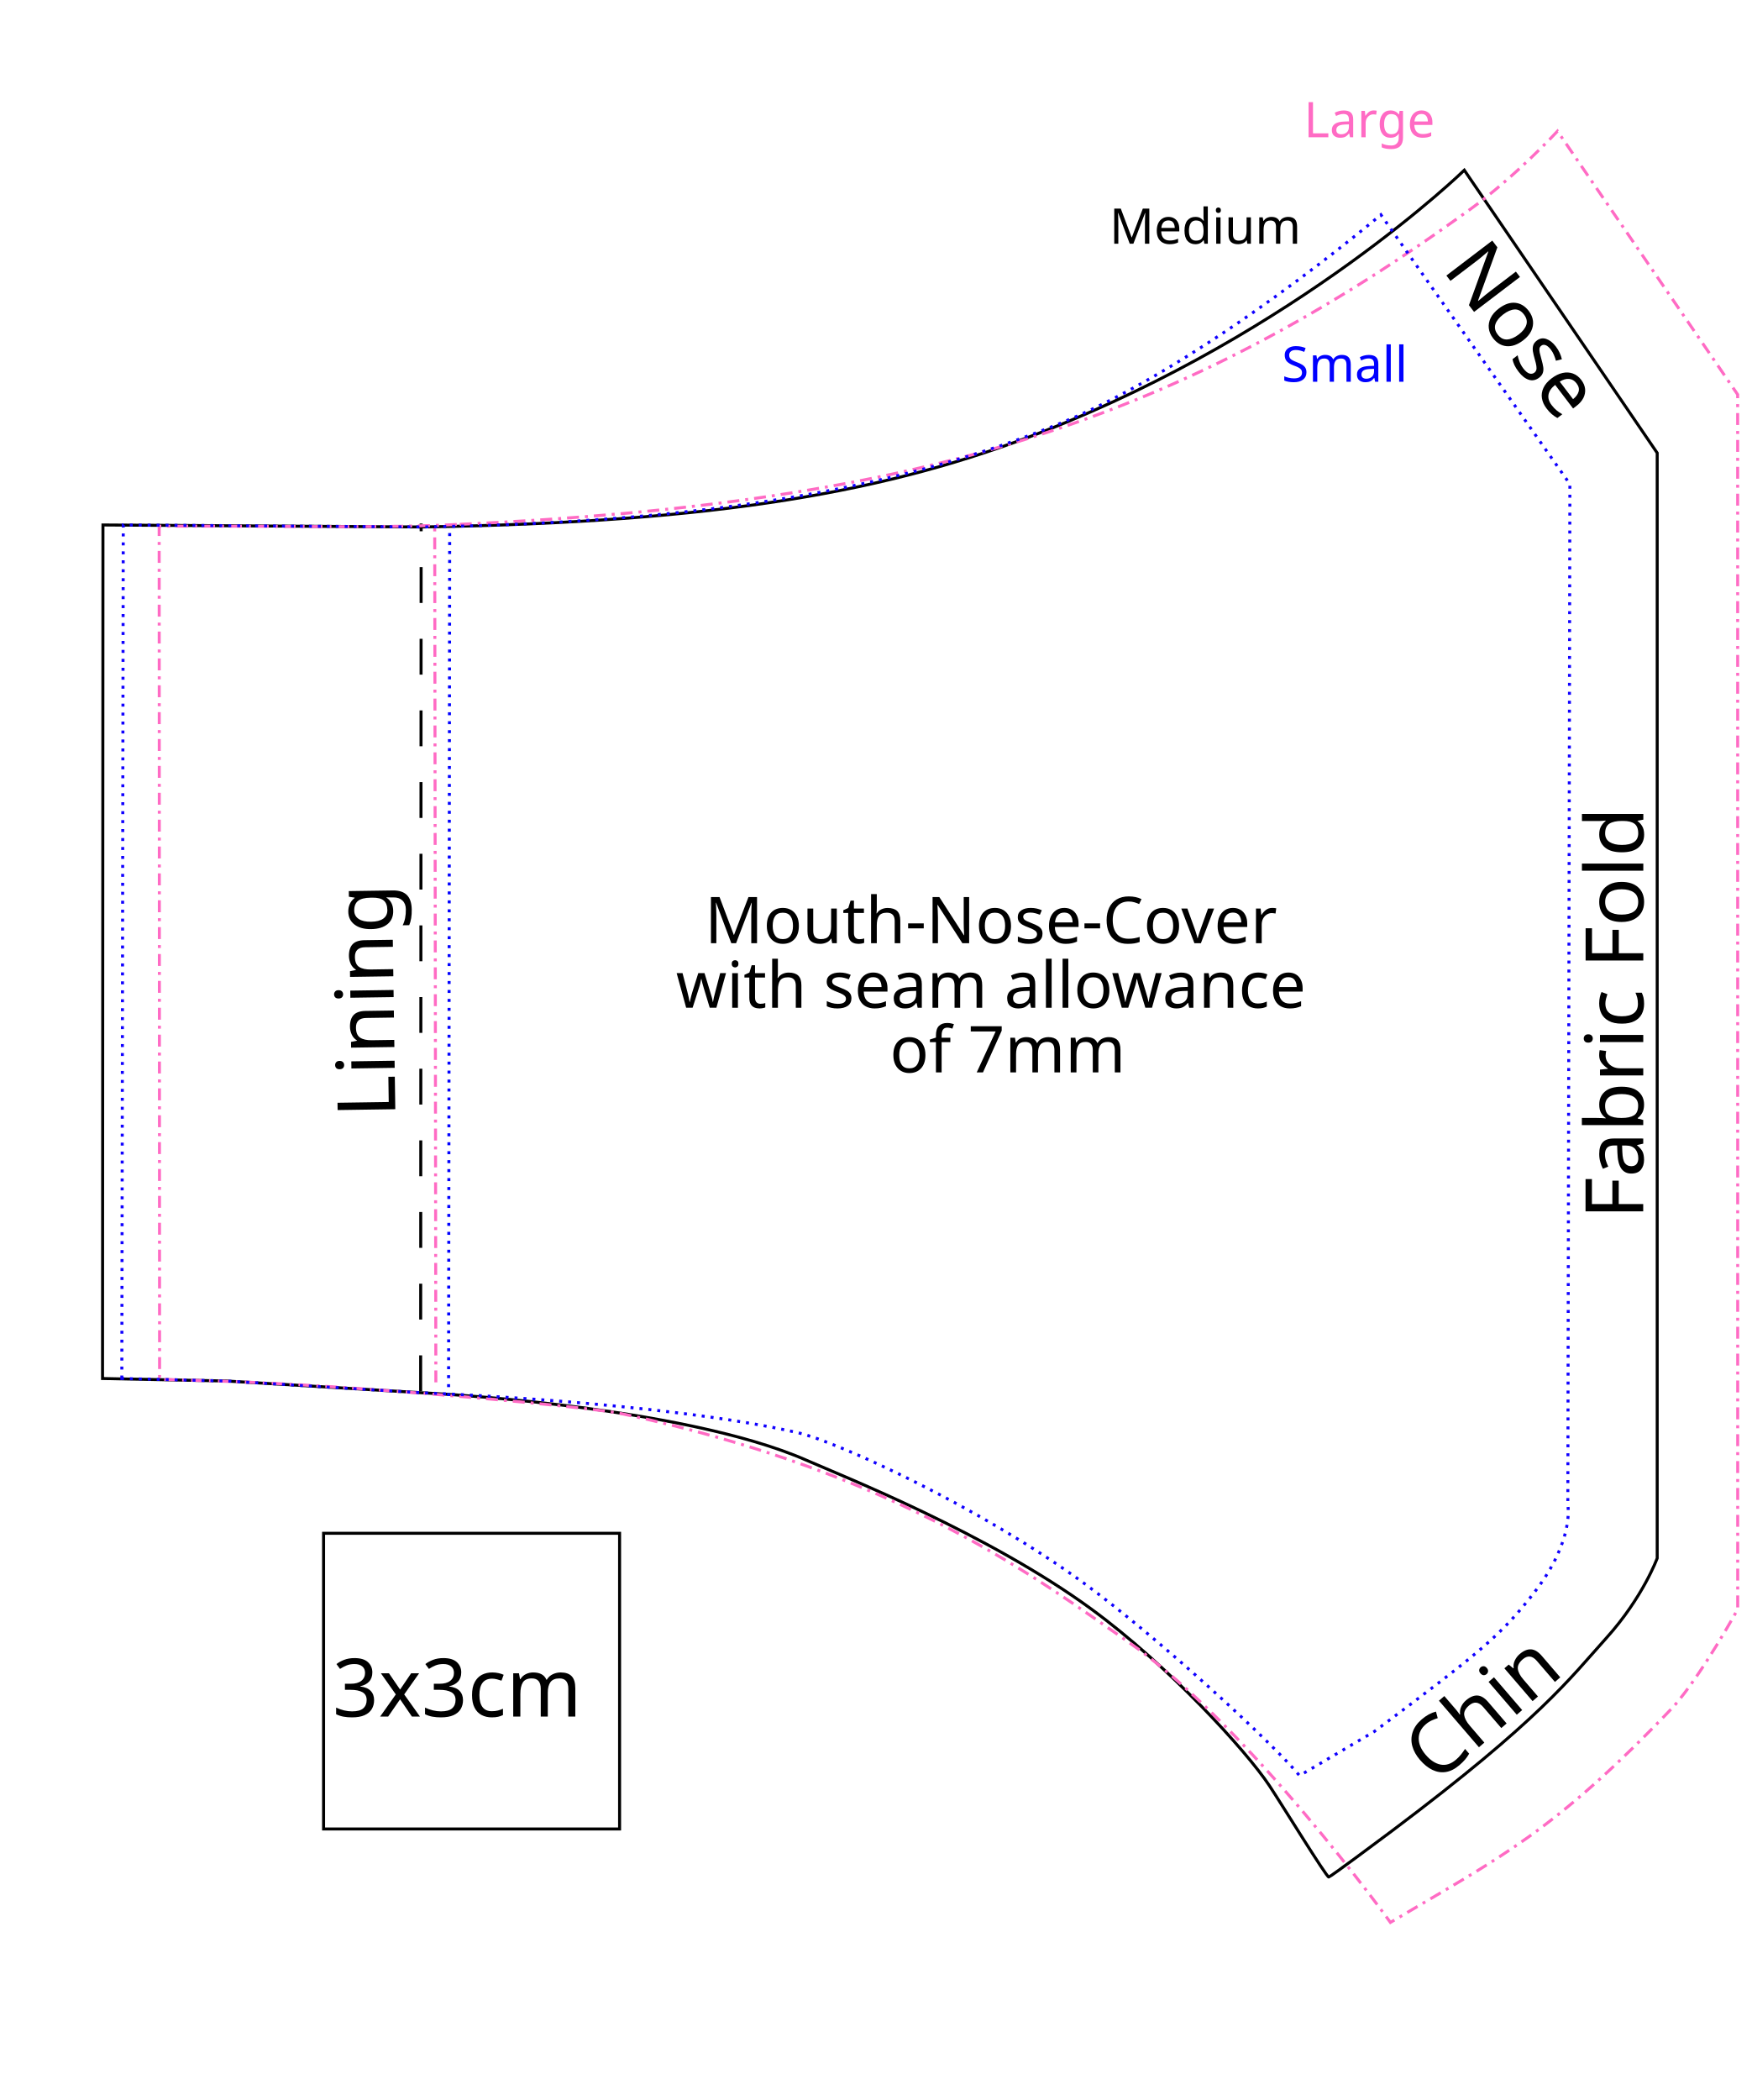
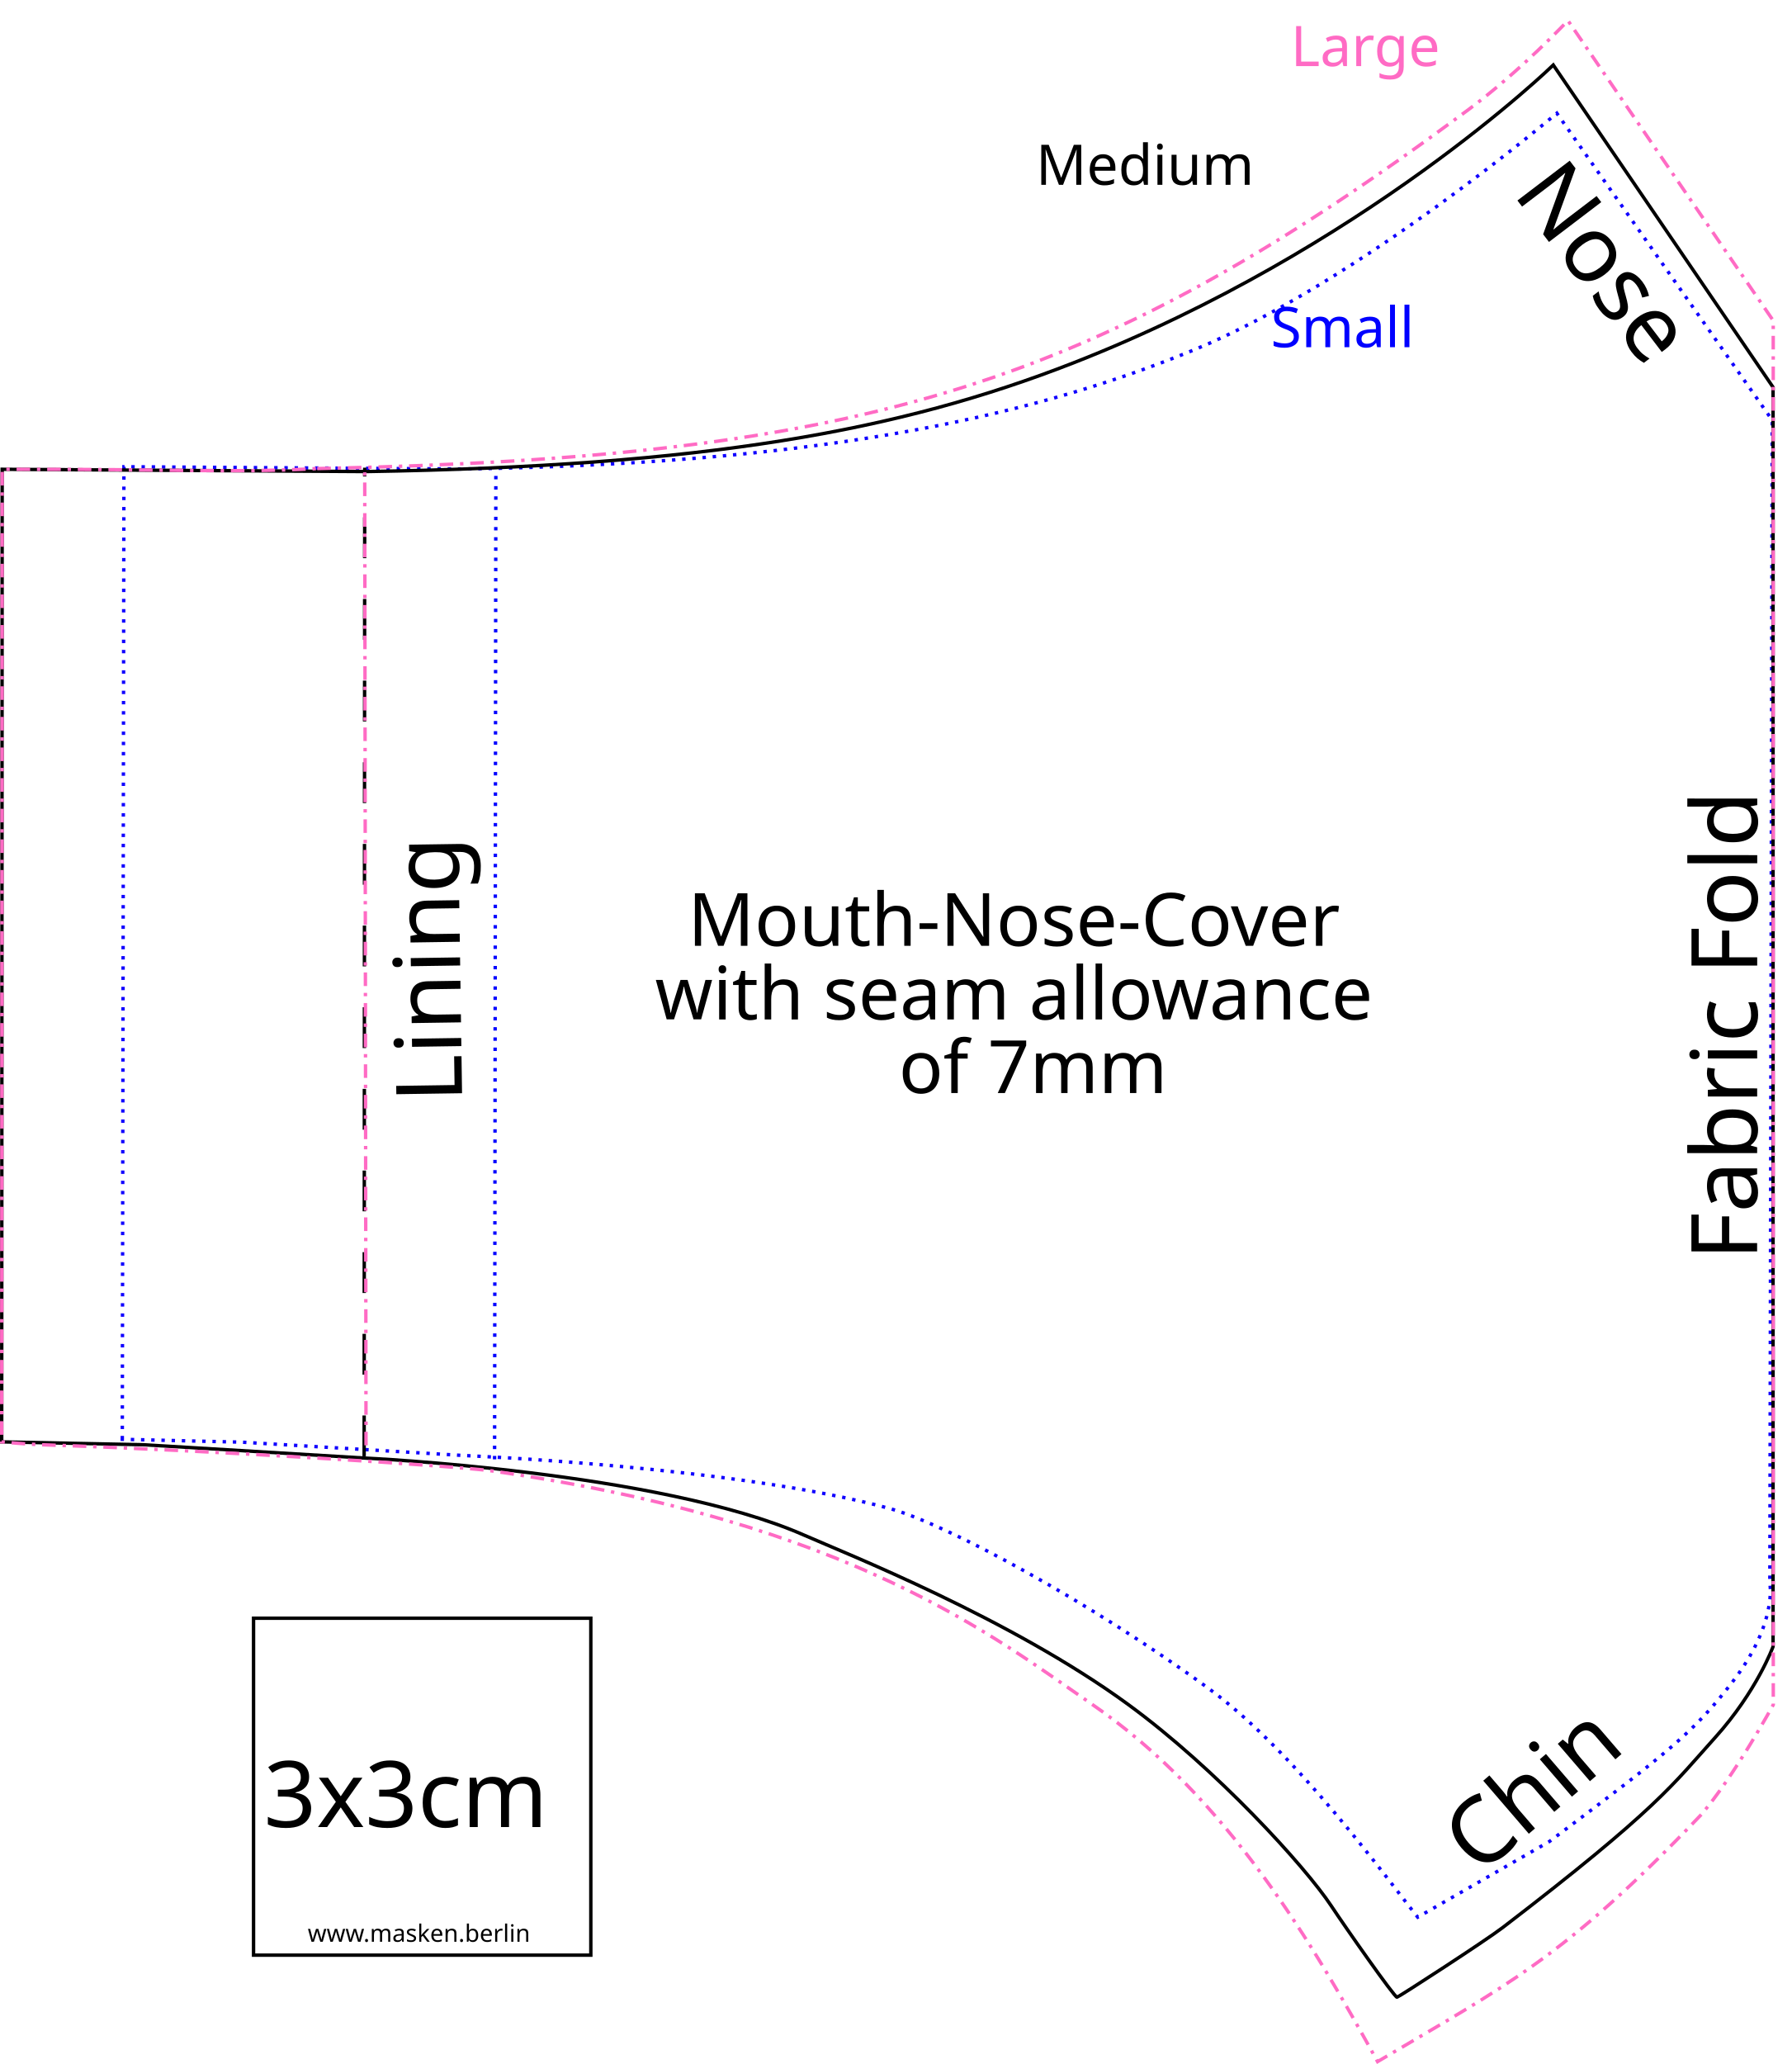
- <svg xmlns="http://www.w3.org/2000/svg" version="1.1" id="svg2" width="176mm" height="211mm" viewBox="0 0 665.197 797.481">
+ <svg xmlns="http://www.w3.org/2000/svg" version="1.1" id="svg2" width="158mm" height="182mm" viewBox="0 0 597.165 687.875">
  <defs id="defs6" />
-   <g id="layer1" transform="translate(0,-325.0395)">
-     <rect style="fill:none;stroke:#000000;stroke-width:1.134;stroke-miterlimit:4;stroke-dasharray:none;stroke-opacity:1" id="rect4524" width="112.427" height="112.29" x="122.894" y="907.308" ry="0" />
-     <text xml:space="preserve" style="font-style:normal;font-weight:normal;font-size:92px;line-height:1.25;font-family:sans-serif;letter-spacing:0px;word-spacing:0px;fill:#000000;fill-opacity:1;stroke:none;stroke-width:2.3" x="126.29" y="976.906" id="text4528">
-       <tspan id="tspan4526" x="126.29" y="976.906" style="font-style:normal;font-variant:normal;font-weight:normal;font-stretch:normal;font-size:30.667px;font-family:sans-serif;-inkscape-font-specification:'sans-serif, Normal';font-variant-ligatures:normal;font-variant-caps:normal;font-variant-numeric:normal;font-feature-settings:normal;text-align:start;writing-mode:lr-tb;text-anchor:start;stroke-width:2.3">3x3cm</tspan>
+   <g id="layer1" transform="translate(0,-434.6459)">
+     <path style="fill:none;stroke:#1000ff;stroke-width:1.134;stroke-linecap:butt;stroke-linejoin:miter;stroke-miterlimit:4;stroke-dasharray:1.134, 2.268;stroke-dashoffset:0;stroke-opacity:1" d="m 40.766,914.323 0.545,-324.134 113.548,0.761 c 113.419,-1.823 185.447,-15.959 243.093,-39.673 54.919,-22.592 121.01,-78.897 121.01,-78.897 l 71.786,102.281 -0.787,387.719 c 0,0 2.648,13.216 -12.597,33.002 -12.665,16.438 -20.766,22.95 -60.894,52.995 l -43.874,25.215 c -9.061,-11.182 -40.289,-54.731 -69.636,-76.174 C 363.72,968.747 315.701,942.639 296.486,937.367 245.732,923.442 154.257,919.712 154.257,919.712 l -73.648,-4.434 z" id="path856-6" />
+     <path style="fill:none;stroke:#0000ff;stroke-width:1.134;stroke-linecap:butt;stroke-linejoin:miter;stroke-miterlimit:4;stroke-dasharray:1.134, 2.268;stroke-dashoffset:0;stroke-opacity:1" d="m 164.868,920.995 0.419,-329.217" id="path858-4" />
+     <rect style="fill:none;stroke:#000000;stroke-width:1.134;stroke-miterlimit:4;stroke-dasharray:none;stroke-opacity:1" id="rect4524" width="112.427" height="112.29" x="84.518" y="973.955" ry="0" />
+     <text xml:space="preserve" style="font-style:normal;font-weight:normal;font-size:92px;line-height:1.25;font-family:sans-serif;letter-spacing:0px;word-spacing:0px;fill:#000000;fill-opacity:1;stroke:none;stroke-width:2.3" x="87.914" y="1043.553" id="text4528">
+       <tspan id="tspan4526" x="87.914" y="1043.553" style="font-style:normal;font-variant:normal;font-weight:normal;font-stretch:normal;font-size:30.667px;font-family:sans-serif;-inkscape-font-specification:'sans-serif, Normal';font-variant-ligatures:normal;font-variant-caps:normal;font-variant-numeric:normal;font-feature-settings:normal;text-align:start;writing-mode:lr-tb;text-anchor:start;stroke-width:2.3">3x3cm</tspan>
    </text>
-     <text xml:space="preserve" style="font-style:normal;font-weight:normal;font-size:24.533px;line-height:1;font-family:sans-serif;letter-spacing:0px;word-spacing:0px;fill:#000000;fill-opacity:1;stroke:none;stroke-width:2.3" x="398.693" y="683.219" id="text4554">
-       <tspan x="398.693" y="683.219" id="tspan4556" style="font-style:normal;font-variant:normal;font-weight:normal;font-stretch:normal;font-size:24.533px;font-family:sans-serif;-inkscape-font-specification:'sans-serif, Normal';font-variant-ligatures:normal;font-variant-caps:normal;font-variant-numeric:normal;font-feature-settings:normal;text-align:center;writing-mode:lr-tb;text-anchor:middle;stroke-width:2.3">Mouth-Nose-Cover</tspan>
-       <tspan x="398.693" y="707.753" id="tspan4560" style="font-style:normal;font-variant:normal;font-weight:normal;font-stretch:normal;font-size:24.533px;font-family:sans-serif;-inkscape-font-specification:'sans-serif, Normal';font-variant-ligatures:normal;font-variant-caps:normal;font-variant-numeric:normal;font-feature-settings:normal;text-align:center;writing-mode:lr-tb;text-anchor:middle;stroke-width:2.3">with seam allowance</tspan>
-       <tspan x="398.693" y="732.286" id="tspan4562" style="font-style:normal;font-variant:normal;font-weight:normal;font-stretch:normal;font-size:24.533px;font-family:sans-serif;-inkscape-font-specification:'sans-serif, Normal';font-variant-ligatures:normal;font-variant-caps:normal;font-variant-numeric:normal;font-feature-settings:normal;text-align:center;writing-mode:lr-tb;text-anchor:middle;stroke-width:2.3">of 7mm</tspan>
+     <text xml:space="preserve" style="font-style:normal;font-weight:normal;font-size:24.533px;line-height:1;font-family:sans-serif;letter-spacing:0px;word-spacing:0px;fill:#000000;fill-opacity:1;stroke:none;stroke-width:2.3" x="360.316" y="749.866" id="text4554">
+       <tspan x="360.316" y="749.866" id="tspan4556" style="font-style:normal;font-variant:normal;font-weight:normal;font-stretch:normal;font-size:24.533px;font-family:sans-serif;-inkscape-font-specification:'sans-serif, Normal';font-variant-ligatures:normal;font-variant-caps:normal;font-variant-numeric:normal;font-feature-settings:normal;text-align:center;writing-mode:lr-tb;text-anchor:middle;stroke-width:2.3">Mouth-Nose-Cover</tspan>
+       <tspan x="360.316" y="774.4" id="tspan4562" style="font-style:normal;font-variant:normal;font-weight:normal;font-stretch:normal;font-size:24.533px;font-family:sans-serif;-inkscape-font-specification:'sans-serif, Normal';font-variant-ligatures:normal;font-variant-caps:normal;font-variant-numeric:normal;font-feature-settings:normal;text-align:center;writing-mode:lr-tb;text-anchor:middle;stroke-width:2.3">with seam allowance</tspan>
+       <tspan x="360.316" y="798.933" style="font-style:normal;font-variant:normal;font-weight:normal;font-stretch:normal;font-size:24.533px;font-family:sans-serif;-inkscape-font-specification:'sans-serif, Normal';font-variant-ligatures:normal;font-variant-caps:normal;font-variant-numeric:normal;font-feature-settings:normal;text-align:center;writing-mode:lr-tb;text-anchor:middle;stroke-width:2.3" id="tspan973">of 7mm</tspan>
    </text>
-     <text xml:space="preserve" style="font-style:normal;font-weight:normal;font-size:92px;line-height:1.25;font-family:sans-serif;letter-spacing:0px;word-spacing:0px;fill:#000000;fill-opacity:1;stroke:none;stroke-width:2.3" x="-751.356" y="139.155" id="text4532" transform="rotate(-90.84161)">
-       <tspan id="tspan4530" x="-751.356" y="139.155" style="font-style:normal;font-variant:normal;font-weight:normal;font-stretch:normal;font-size:30.667px;font-family:sans-serif;-inkscape-font-specification:'sans-serif, Normal';font-variant-ligatures:normal;font-variant-caps:normal;font-variant-numeric:normal;font-feature-settings:normal;text-align:start;writing-mode:lr-tb;text-anchor:start;stroke-width:2.3">Lining</tspan>
+     <text xml:space="preserve" style="font-style:normal;font-weight:normal;font-size:92px;line-height:1.25;font-family:sans-serif;letter-spacing:0px;word-spacing:0px;fill:#000000;fill-opacity:1;stroke:none;stroke-width:2.3" x="-804.133" y="142.263" id="text4532" transform="rotate(-90.84161)">
+       <tspan id="tspan4530" x="-804.133" y="142.263" style="font-style:normal;font-variant:normal;font-weight:normal;font-stretch:normal;font-size:30.667px;font-family:sans-serif;-inkscape-font-specification:'sans-serif, Normal';font-variant-ligatures:normal;font-variant-caps:normal;font-variant-numeric:normal;font-feature-settings:normal;text-align:start;writing-mode:lr-tb;text-anchor:start;stroke-width:2.3">Lining</tspan>
    </text>
-     <text xml:space="preserve" style="font-style:normal;font-weight:normal;font-size:92px;line-height:1.25;font-family:sans-serif;letter-spacing:0px;word-spacing:0px;fill:#000000;fill-opacity:1;stroke:none;stroke-width:2.3" x="-787.842" y="624.328" id="text4536" transform="rotate(-89.98344)">
-       <tspan id="tspan4534" x="-787.842" y="624.328" style="font-size:30.667px;stroke-width:2.3">Fabric Fold</tspan>
+     <text xml:space="preserve" style="font-style:normal;font-weight:normal;font-size:92px;line-height:1.25;font-family:sans-serif;letter-spacing:0px;word-spacing:0px;fill:#000000;fill-opacity:1;stroke:none;stroke-width:2.3" x="-854.5" y="585.971" id="text4536" transform="rotate(-89.98344)">
+       <tspan id="tspan4534" x="-854.5" y="585.971" style="font-size:30.667px;stroke-width:2.3">Fabric Fold  </tspan>
    </text>
-     <text xml:space="preserve" style="font-style:normal;font-weight:normal;font-size:92px;line-height:1.25;font-family:sans-serif;letter-spacing:0px;word-spacing:0px;fill:#000000;fill-opacity:1;stroke:none;stroke-width:2.3" x="671.69" y="-176.744" id="text4540" transform="rotate(52.71145)">
-       <tspan id="tspan4538" x="671.69" y="-176.744" style="font-style:normal;font-variant:normal;font-weight:normal;font-stretch:normal;font-size:30.667px;font-family:sans-serif;-inkscape-font-specification:'sans-serif, Normal';font-variant-ligatures:normal;font-variant-caps:normal;font-variant-numeric:normal;font-feature-settings:normal;text-align:start;writing-mode:lr-tb;text-anchor:start;stroke-width:2.3">Nose</tspan>
+     <text xml:space="preserve" style="font-style:normal;font-weight:normal;font-size:92px;line-height:1.25;font-family:sans-serif;letter-spacing:0px;word-spacing:0px;fill:#000000;fill-opacity:1;stroke:none;stroke-width:2.3" x="702.441" y="-98.628" id="text4540" transform="rotate(52.71145)">
+       <tspan id="tspan4538" x="702.441" y="-98.628" style="font-style:normal;font-variant:normal;font-weight:normal;font-stretch:normal;font-size:30.667px;font-family:sans-serif;-inkscape-font-specification:'sans-serif, Normal';font-variant-ligatures:normal;font-variant-caps:normal;font-variant-numeric:normal;font-feature-settings:normal;text-align:start;writing-mode:lr-tb;text-anchor:start;stroke-width:2.3">Nose</tspan>
    </text>
-     <text xml:space="preserve" style="font-style:normal;font-weight:normal;font-size:92px;line-height:1.25;font-family:sans-serif;letter-spacing:0px;word-spacing:0px;fill:#000000;fill-opacity:1;stroke:none;stroke-width:2.3" x="-240.544" y="1115.805" id="text4540-4" transform="rotate(-40.68795)">
-       <tspan id="tspan4538-8" x="-240.544" y="1115.805" style="font-style:normal;font-variant:normal;font-weight:normal;font-stretch:normal;font-size:30.667px;font-family:sans-serif;-inkscape-font-specification:'sans-serif, Normal';font-variant-ligatures:normal;font-variant-caps:normal;font-variant-numeric:normal;font-feature-settings:normal;text-align:start;writing-mode:lr-tb;text-anchor:start;stroke-width:2.3">Chin</tspan>
+     <text xml:space="preserve" style="font-style:normal;font-weight:normal;font-size:92px;line-height:1.25;font-family:sans-serif;letter-spacing:0px;word-spacing:0px;fill:#000000;fill-opacity:1;stroke:none;stroke-width:2.3" x="-317.345" y="1125.233" id="text4540-4" transform="rotate(-40.68795)">
+       <tspan id="tspan4538-8" x="-317.345" y="1125.233" style="font-style:normal;font-variant:normal;font-weight:normal;font-stretch:normal;font-size:30.667px;font-family:sans-serif;-inkscape-font-specification:'sans-serif, Normal';font-variant-ligatures:normal;font-variant-caps:normal;font-variant-numeric:normal;font-feature-settings:normal;text-align:start;writing-mode:lr-tb;text-anchor:start;stroke-width:2.3">Chin</tspan>
    </text>
-     <g id="g1060" transform="translate(-55.59255,6.13711)">
-       <path id="path856" d="m 94.536,842.396 0.16,-324.134 121.26,0.761 c 113.419,-1.823 177.707,-13.52 235.767,-36.203 96.908,-37.861 160.021,-99.29 160.021,-99.29 l 73.263,107.388 v 419.718 c 0,0 -5.398,14.845 -19.28,30.269 -13.881,15.424 -25.226,31.028 -81.167,73.07 -5.736,4.311 -23.521,17.544 -24.292,17.737 -0.771,0.193 -17.871,-27.622 -22.557,-34.703 -8.676,-13.11 -38.325,-45.651 -67.672,-67.093 C 430.797,901.244 375.947,879.609 361.879,873.426 313.868,852.327 215.354,847.785 215.354,847.785 l -73.648,-4.434 z" style="fill:none;stroke:#000000;stroke-width:1.134;stroke-linecap:butt;stroke-linejoin:miter;stroke-miterlimit:4;stroke-dasharray:none;stroke-opacity:1" />
+     <g id="g1060" transform="translate(-93.96925,72.78417)">
+       <path id="path856" d="m 94.536,842.396 0.16,-324.134 121.26,0.761 c 113.419,-1.823 177.707,-13.52 235.767,-36.203 96.908,-37.861 160.021,-99.29 160.021,-99.29 l 73.263,107.388 v 419.718 c 0,0 -5.398,14.845 -19.28,30.269 -13.881,15.424 -19.165,23.755 -70.864,63.373 -5.695,4.364 -34.43,22.999 -35.201,23.192 -0.771,0.193 -17.265,-23.379 -21.951,-30.461 -8.676,-13.11 -38.325,-45.651 -67.672,-67.093 C 430.797,901.244 375.947,879.609 361.879,873.426 313.868,852.327 215.354,847.785 215.354,847.785 l -73.648,-4.434 z" style="fill:none;stroke:#000000;stroke-width:1.134;stroke-linecap:butt;stroke-linejoin:miter;stroke-miterlimit:4;stroke-dasharray:none;stroke-opacity:1" />
      <path id="path858" d="m 215.354,847.206 0.193,-329.489" style="fill:none;stroke:#000000;stroke-width:1.134;stroke-linecap:butt;stroke-linejoin:miter;stroke-miterlimit:4;stroke-dasharray:13.606, 13.606;stroke-dashoffset:0;stroke-opacity:1" />
    </g>
-     <text xml:space="preserve" style="font-style:normal;font-weight:normal;font-size:24.533px;line-height:1;font-family:sans-serif;letter-spacing:0px;word-spacing:0px;fill:#000000;fill-opacity:1;stroke:none;stroke-width:2.3" x="473.707" y="417.591" id="text4554-1">
-       <tspan x="473.707" y="417.591" id="tspan4562-3" style="font-style:normal;font-variant:normal;font-weight:normal;font-stretch:normal;font-size:18.667px;font-family:sans-serif;-inkscape-font-specification:'sans-serif, Normal';font-variant-ligatures:normal;font-variant-caps:normal;font-variant-numeric:normal;font-feature-settings:normal;text-align:center;writing-mode:lr-tb;text-anchor:middle;stroke-width:2.3">Medium</tspan>
+     <text xml:space="preserve" style="font-style:normal;font-weight:normal;font-size:24.533px;line-height:1;font-family:sans-serif;letter-spacing:0px;word-spacing:0px;fill:#000000;fill-opacity:1;stroke:none;stroke-width:2.3" x="397.618" y="496.238" id="text4554-1">
+       <tspan x="397.618" y="496.238" id="tspan4562-3" style="font-style:normal;font-variant:normal;font-weight:normal;font-stretch:normal;font-size:18.667px;font-family:sans-serif;-inkscape-font-specification:'sans-serif, Normal';font-variant-ligatures:normal;font-variant-caps:normal;font-variant-numeric:normal;font-feature-settings:normal;text-align:center;writing-mode:lr-tb;text-anchor:middle;stroke-width:2.3">Medium</tspan>
    </text>
-     <path style="fill:none;stroke:#ff6bc4;stroke-width:1.134;stroke-linecap:butt;stroke-linejoin:miter;stroke-miterlimit:4;stroke-dasharray:4.535, 2.268, 1.134, 2.268;stroke-dashoffset:0;stroke-opacity:1" d="m 174.624,524.162 c 177.461,-8.054 274.04,-40.244 383.609,-119.522 17.586,-12.724 33.308,-29.792 33.308,-29.792 l 68.429,100.015 0.017,461.286 c 0,0 -13.214,24.198 -24.281,36.884 -45.734,47.929 -65.768,57.173 -107.622,82.053 0,0 -54.205,-75.321 -100.048,-106.869 C 395.94,926.129 342.496,884.441 236.044,861.871 224.633,859.451 138.873,851.333 84.203,849.545 76.732,849.301 60.61,848.836 60.61,848.836 L 60.451,524.854 c 56.759,-0.148 84.338,0.849 114.173,-0.692 z" id="path3715" />
-     <path style="fill:none;stroke:#ff6bc4;stroke-width:1.134;stroke-linecap:butt;stroke-linejoin:miter;stroke-miterlimit:4;stroke-dasharray:4.535, 2.268, 1.134, 2.268;stroke-dashoffset:0;stroke-opacity:1" d="M 165.538,849.997 165.106,524.157" id="path3717" />
-     <text xml:space="preserve" style="font-style:normal;font-weight:normal;font-size:24.533px;line-height:1;font-family:sans-serif;letter-spacing:0px;word-spacing:0px;fill:#ff6bc4;fill-opacity:1;stroke:none;stroke-width:2.3" x="536.037" y="377.166" id="text4554-1-9">
-       <tspan x="536.037" y="377.166" id="tspan4562-3-0" style="font-style:normal;font-variant:normal;font-weight:normal;font-stretch:normal;font-size:18.667px;font-family:sans-serif;-inkscape-font-specification:'sans-serif, Normal';font-variant-ligatures:normal;font-variant-caps:normal;font-variant-numeric:normal;font-feature-settings:normal;text-align:center;writing-mode:lr-tb;text-anchor:middle;fill:#ff6bc4;fill-opacity:1;stroke-width:2.3">Large</tspan>
+     <path style="fill:none;stroke:#ff6bc4;stroke-width:1.134;stroke-linecap:butt;stroke-linejoin:miter;stroke-miterlimit:4;stroke-dasharray:4.535, 2.268, 1.134, 2.268;stroke-dashoffset:0;stroke-opacity:1" d="M 105.747,590.809 C 290.481,586.998 365.848,562.686 489.356,471.288 506.804,458.376 522.664,441.496 522.664,441.496 l 68.429,100.015 0.017,461.286 c 0,0 -13.214,24.198 -24.281,36.885 -45.734,47.929 -65.768,57.173 -107.622,82.053 -21.288,-38.491 -49.359,-87.597 -95.156,-119.077 -32.109,-22.071 -80.129,-60.661 -199.914,-77.777 C 152.589,923.231 69.996,917.98 15.326,916.192 7.855,915.948 0.567,915.18 0.567,915.18 L 0.727,591.046 c 56.759,-0.148 75.185,1.304 105.021,-0.237 z" id="path3715" />
+     <path style="fill:none;stroke:#ff6bc4;stroke-width:1.134;stroke-linecap:butt;stroke-linejoin:miter;stroke-miterlimit:4;stroke-dasharray:4.535, 2.268, 1.134, 2.268;stroke-dashoffset:0;stroke-opacity:1" d="M 122.01,916.341 121.577,590.501" id="path3717" />
+     <text xml:space="preserve" style="font-style:normal;font-weight:normal;font-size:24.533px;line-height:1;font-family:sans-serif;letter-spacing:0px;word-spacing:0px;fill:#ff6bc4;fill-opacity:1;stroke:none;stroke-width:2.3" x="471.09" y="456.669" id="text4554-1-9">
+       <tspan x="471.09" y="456.669" id="tspan4562-3-0" style="font-style:normal;font-variant:normal;font-weight:normal;font-stretch:normal;font-size:18.667px;font-family:sans-serif;-inkscape-font-specification:'sans-serif, Normal';font-variant-ligatures:normal;font-variant-caps:normal;font-variant-numeric:normal;font-feature-settings:normal;text-align:center;writing-mode:lr-tb;text-anchor:middle;fill:#ff6bc4;fill-opacity:1;stroke-width:2.3">Large</tspan>
    </text>
-     <path style="fill:none;stroke:#1000ff;stroke-width:1.134;stroke-linecap:butt;stroke-linejoin:miter;stroke-miterlimit:4;stroke-dasharray:1.134, 2.268;stroke-dashoffset:0;stroke-opacity:1" d="m 46.27,848.533 0.545,-324.134 113.548,0.761 c 113.419,-1.823 185.447,-15.959 243.093,-39.673 54.919,-22.592 121.01,-78.897 121.01,-78.897 l 71.786,102.281 -0.787,387.719 c 0,0 2.648,13.216 -12.597,33.002 -12.665,16.437 -20.766,22.95 -60.894,52.995 L 493.577,999.348 C 484.515,988.166 440.707,947.47 411.361,926.028 372.12,897.356 318.175,872.606 303.202,869.153 251.919,857.323 159.761,853.922 159.761,853.922 l -73.648,-4.434 z" id="path856-6" />
-     <path style="fill:none;stroke:#0000ff;stroke-width:1.134;stroke-linecap:butt;stroke-linejoin:miter;stroke-miterlimit:4;stroke-dasharray:1.134, 2.268;stroke-dashoffset:0;stroke-opacity:1" d="M 170.372,855.205 170.791,525.988" id="path858-4" />
-     <text xml:space="preserve" style="font-style:normal;font-weight:normal;font-size:24.533px;line-height:1;font-family:sans-serif;letter-spacing:0px;word-spacing:0px;fill:#0000ff;fill-opacity:1;stroke:none;stroke-width:2.3" x="526.672" y="470.001" id="text4554-1-95">
-       <tspan x="526.672" y="470.001" id="tspan4562-3-04" style="font-style:normal;font-variant:normal;font-weight:normal;font-stretch:normal;font-size:18.667px;font-family:sans-serif;-inkscape-font-specification:'sans-serif, Normal';font-variant-ligatures:normal;font-variant-caps:normal;font-variant-numeric:normal;font-feature-settings:normal;text-align:center;writing-mode:lr-tb;text-anchor:middle;fill:#0000ff;fill-opacity:1;stroke-width:2.3">Small</tspan>
+     <text xml:space="preserve" style="font-style:normal;font-weight:normal;font-size:24.533px;line-height:1;font-family:sans-serif;letter-spacing:0px;word-spacing:0px;fill:#0000ff;fill-opacity:1;stroke:none;stroke-width:2.3" x="463.44" y="550.362" id="text4554-1-95">
+       <tspan x="463.44" y="550.362" id="tspan4562-3-04" style="font-style:normal;font-variant:normal;font-weight:normal;font-stretch:normal;font-size:18.667px;font-family:sans-serif;-inkscape-font-specification:'sans-serif, Normal';font-variant-ligatures:normal;font-variant-caps:normal;font-variant-numeric:normal;font-feature-settings:normal;text-align:center;writing-mode:lr-tb;text-anchor:middle;fill:#0000ff;fill-opacity:1;stroke-width:2.3">Small</tspan>
    </text>
-     <flowRoot xml:space="preserve" id="flowRoot968" style="font-style:normal;font-weight:normal;font-size:10.667px;line-height:1;font-family:sans-serif;letter-spacing:0px;word-spacing:0px;fill:#000000;fill-opacity:1;stroke:none">
+     <flowRoot xml:space="preserve" id="flowRoot968" style="font-style:normal;font-weight:normal;font-size:10.667px;line-height:1;font-family:sans-serif;letter-spacing:0px;word-spacing:0px;fill:#000000;fill-opacity:1;stroke:none" transform="translate(-38.3767,66.64706)">
      <flowRegion id="flowRegion970">
        <rect id="rect972" width="706.407" height="726.458" x="720.288" y="-84.757" />
      </flowRegion>
      <flowPara id="flowPara974" />
    </flowRoot>
+     <text xml:space="preserve" style="font-style:normal;font-variant:normal;font-weight:normal;font-stretch:normal;font-size:8px;line-height:25px;font-family:'Curlz MT';-inkscape-font-specification:'Curlz MT';letter-spacing:0px;word-spacing:0px;fill:#000000;fill-opacity:1;stroke:none" x="102.573" y="1081.791" id="text4844">
+       <tspan id="tspan4842" x="102.573" y="1081.791" style="font-style:normal;font-variant:normal;font-weight:normal;font-stretch:normal;font-family:sans-serif;-inkscape-font-specification:sans-serif">www.masken.berlin</tspan>
+     </text>
  </g>
</svg>
